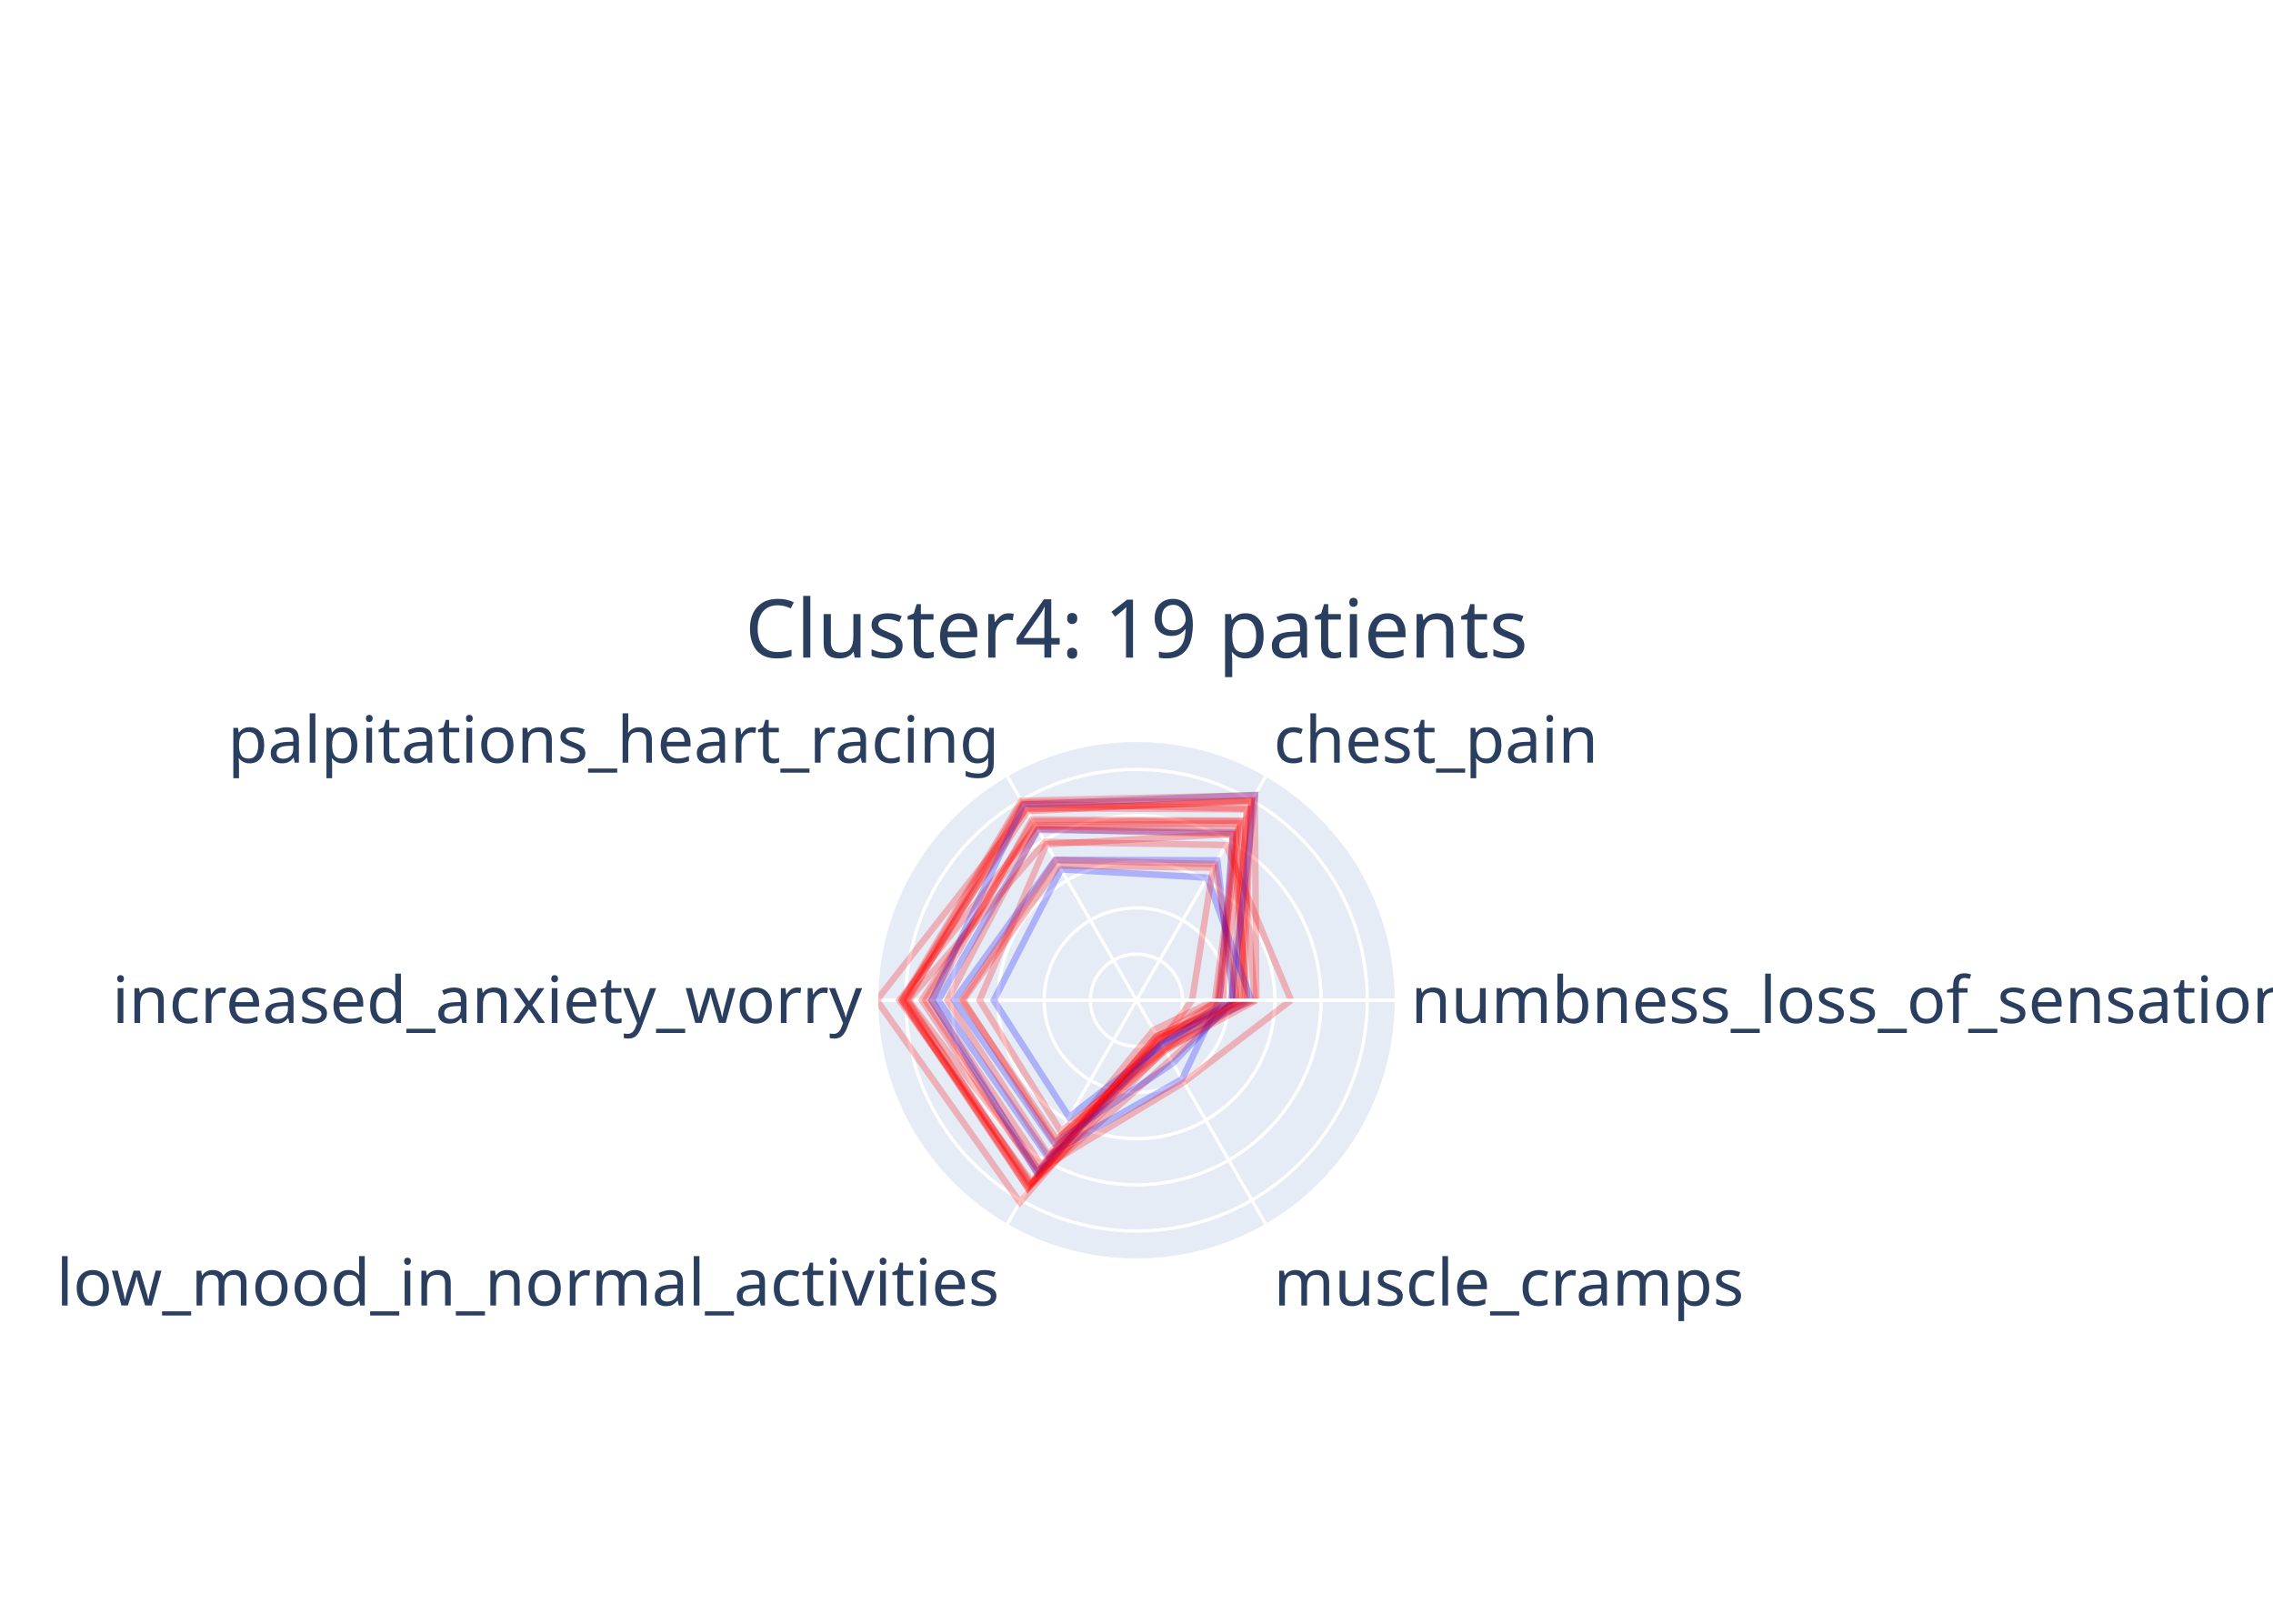
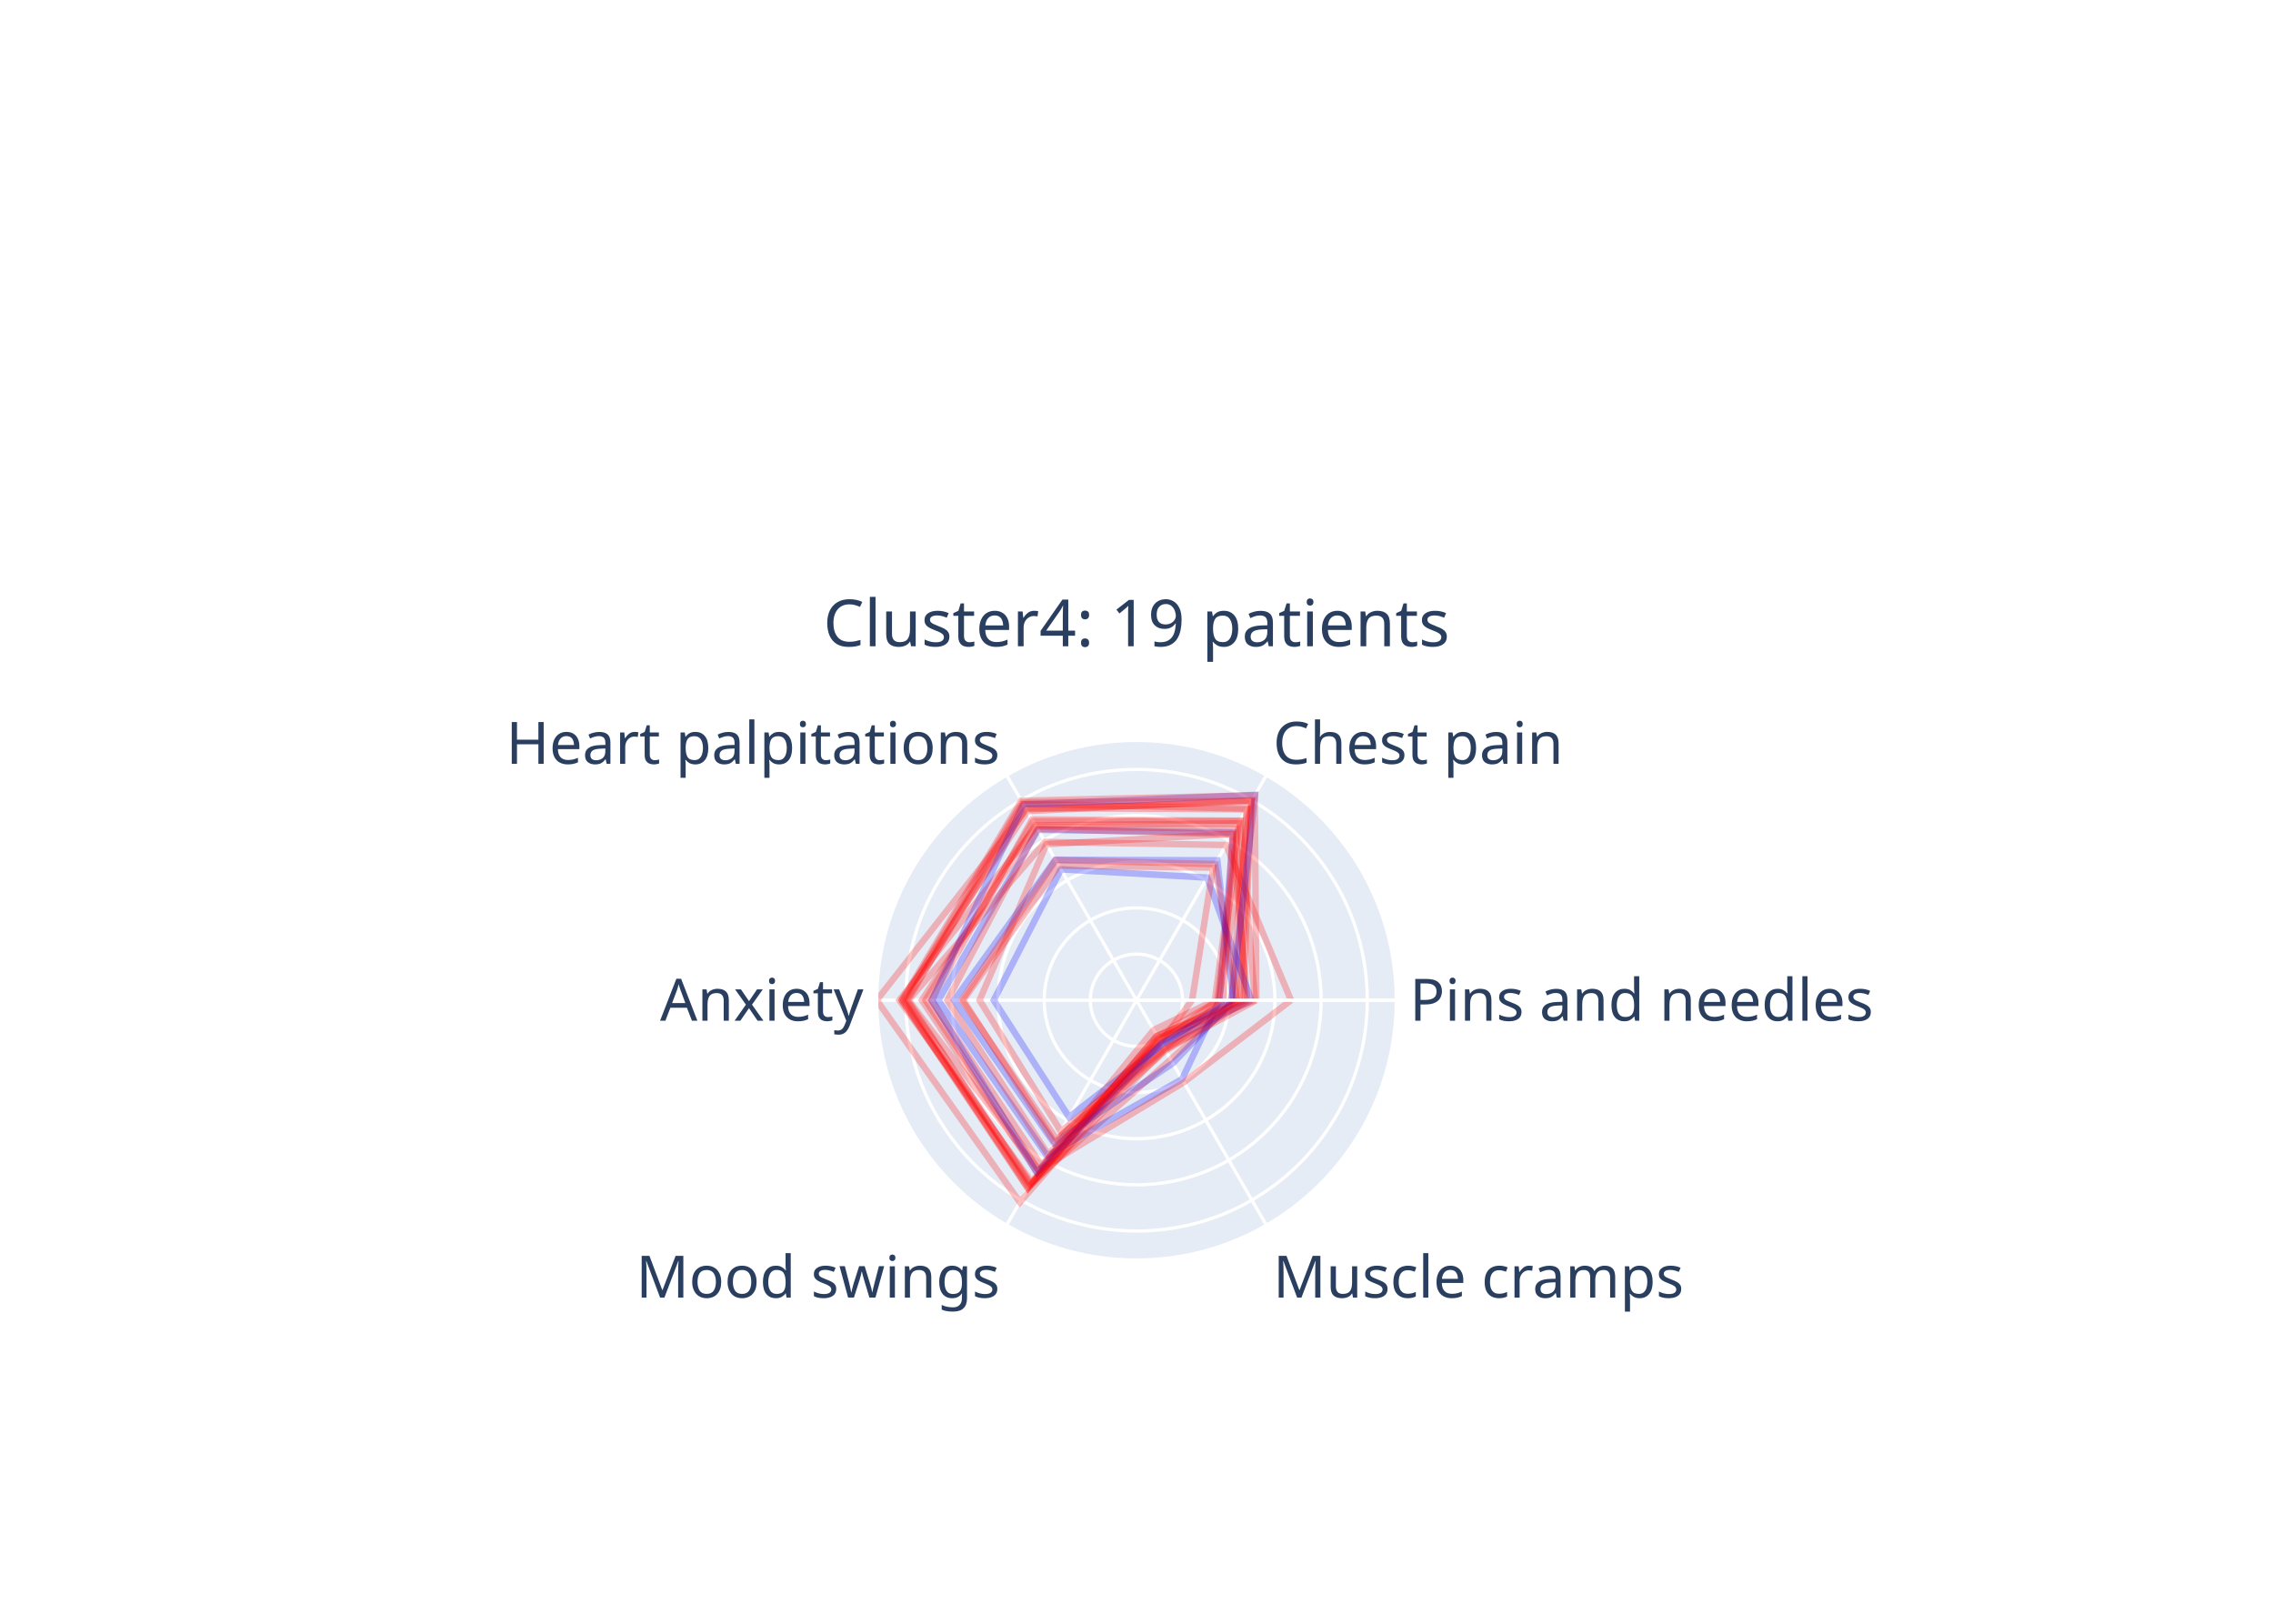
<svg xmlns="http://www.w3.org/2000/svg" class="main-svg" width="700" height="500" style="" viewBox="0 0 700 500">
  <rect x="0" y="0" width="700" height="500" style="fill: rgb(255, 255, 255); fill-opacity: 1;" />
-   <defs id="defs-4411fc">
+   <defs id="defs-f1a27f">
    <g class="clips">
-       <clipPath id="clip4411fcpolar-for-traces">
+       <clipPath id="clipf1a27fpolar-for-traces">
        <path d="M80,0A80,80 0,1,0 -80,-9.797174393178826e-15A80,80 0,1,0 80,1.9594348786357652e-14Z" transform="translate(80,80)" />
      </clipPath>
    </g>
    <g class="gradients" />
    <g class="patterns" />
  </defs>
  <g class="bglayer" />
  <g class="layer-below">
    <g class="imagelayer" />
    <g class="shapelayer" />
  </g>
  <g class="cartesianlayer" />
  <g class="polarlayer">
    <g class="polar">
      <g class="polarsublayer draglayer" />
      <g class="polarsublayer plotbg">
        <path d="M80,0A80,80 0,1,0 -80,-9.797174393178826e-15A80,80 0,1,0 80,1.9594348786357652e-14Z" transform="translate(350,308)" style="fill: rgb(229, 236, 246); fill-opacity: 1;" />
      </g>
      <g class="polarsublayer backplot">
        <g class="maplayer" />
      </g>
      <g class="polarsublayer angular-grid" style="fill: none;">
        <path class="angularaxisgrid" d="M350,308L430,308" style="stroke: rgb(255, 255, 255); stroke-opacity: 1; stroke-width: 1px;" />
        <path class="angularaxisgrid" d="M350,308L390,238.718" style="stroke: rgb(255, 255, 255); stroke-opacity: 1; stroke-width: 1px;" />
        <path class="angularaxisgrid" d="M350,308L310,238.718" style="stroke: rgb(255, 255, 255); stroke-opacity: 1; stroke-width: 1px;" />
        <path class="angularaxisgrid" d="M350,308L270,308" style="stroke: rgb(255, 255, 255); stroke-opacity: 1; stroke-width: 1px;" />
        <path class="angularaxisgrid" d="M350,308L310,377.282" style="stroke: rgb(255, 255, 255); stroke-opacity: 1; stroke-width: 1px;" />
        <path class="angularaxisgrid" d="M350,308L390,377.282" style="stroke: rgb(255, 255, 255); stroke-opacity: 1; stroke-width: 1px;" />
      </g>
      <g class="polarsublayer radial-grid" transform="translate(350,308)" style="fill: none;">
        <path class="xgrid" d="M14.21,0A14.21,14.21 0,1,0 -14.21,-1.740223101588389e-15A14.21,14.21 0,1,0 14.21,3.480446203176778e-15Z" style="stroke: rgb(255, 255, 255); stroke-opacity: 1; stroke-width: 1px;" />
        <path class="xgrid" d="M28.43,0A28.43,28.43 0,1,0 -28.43,-3.481670849975925e-15A28.43,28.43 0,1,0 28.43,6.96334169995185e-15Z" style="stroke: rgb(255, 255, 255); stroke-opacity: 1; stroke-width: 1px;" />
        <path class="xgrid" d="M42.64,0A42.64,42.64 0,1,0 -42.64,-5.221893951564314e-15A42.64,42.64 0,1,0 42.64,1.0443787903128628e-14Z" style="stroke: rgb(255, 255, 255); stroke-opacity: 1; stroke-width: 1px;" />
        <path class="xgrid" d="M56.85,0A56.85,56.85 0,1,0 -56.85,-6.962117053152703e-15A56.85,56.85 0,1,0 56.85,1.3924234106305407e-14Z" style="stroke: rgb(255, 255, 255); stroke-opacity: 1; stroke-width: 1px;" />
        <path class="xgrid" d="M71.06,0A71.06,71.06 0,1,0 -71.06,-8.702340154741092e-15A71.06,71.06 0,1,0 71.06,1.7404680309482184e-14Z" style="stroke: rgb(255, 255, 255); stroke-opacity: 1; stroke-width: 1px;" />
      </g>
-       <g class="polarsublayer frontplot" transform="translate(270,228)" clip-path="url(#clip4411fcpolar-for-traces)">
+       <g class="polarsublayer frontplot" transform="translate(270,228)" clip-path="url(#clipf1a27fpolar-for-traces)">
        <g class="barlayer" />
        <g class="scatterlayer">
-           <g class="trace scatter traceada4a1" style="stroke-miterlimit: 2; opacity: 0.25;">
+           <g class="trace scatter traced23c91" style="stroke-miterlimit: 2; opacity: 0.25;">
            <g class="fills" />
            <g class="errorbars" />
            <g class="lines">
              <path class="js-line" d="M110.68,80L113.94,21.22L45.84,20.84L9.06,80L47.4,136.46L90.53,98.24L110.68,80" style="vector-effect: none; fill: none; stroke: rgb(255, 0, 0); stroke-opacity: 1; stroke-width: 2px; opacity: 1;" />
            </g>
            <g class="points" />
            <g class="text" />
          </g>
-           <g class="trace scatter tracea6d498" style="stroke-miterlimit: 2; opacity: 0.25;">
+           <g class="trace scatter trace7a6ade" style="stroke-miterlimit: 2; opacity: 0.25;">
            <g class="fills" />
            <g class="errorbars" />
            <g class="lines">
              <path class="js-line" d="M105.51,80L109.81,28.37L49.7,27.52L18.97,80L52.4,127.81L94.03,104.31L105.51,80" style="vector-effect: none; fill: none; stroke: rgb(0, 0, 255); stroke-opacity: 1; stroke-width: 2px; opacity: 1;" />
            </g>
            <g class="points" />
            <g class="text" />
          </g>
-           <g class="trace scatter trace618919" style="stroke-miterlimit: 2; opacity: 0.25;">
+           <g class="trace scatter trace033a2e" style="stroke-miterlimit: 2; opacity: 0.25;">
            <g class="fills" />
            <g class="errorbars" />
            <g class="lines">
              <path class="js-line" d="M106.68,80L109.57,28.78L52.26,31.95L31.67,80L56.7,120.36L88.54,94.79L106.68,80" style="vector-effect: none; fill: none; stroke: rgb(255, 0, 0); stroke-opacity: 1; stroke-width: 2px; opacity: 1;" />
            </g>
            <g class="points" />
            <g class="text" />
          </g>
-           <g class="trace scatter trace7f1321" style="stroke-miterlimit: 2; opacity: 0.25;">
+           <g class="trace scatter traceba73a7" style="stroke-miterlimit: 2; opacity: 0.25;">
            <g class="fills" />
            <g class="errorbars" />
            <g class="lines">
              <path class="js-line" d="M111.71,80L115.58,18.37L46.38,21.77L7.69,80L46.86,137.4L86.31,90.94L111.71,80" style="vector-effect: none; fill: none; stroke: rgb(255, 0, 0); stroke-opacity: 1; stroke-width: 2px; opacity: 1;" />
            </g>
            <g class="points" />
            <g class="text" />
          </g>
-           <g class="trace scatter trace54d81f" style="stroke-miterlimit: 2; opacity: 0.25;">
+           <g class="trace scatter traceb3f83f" style="stroke-miterlimit: 2; opacity: 0.25;">
            <g class="fills" />
            <g class="errorbars" />
            <g class="lines">
              <path class="js-line" d="M104.87,80L111.93,24.7L47.87,24.35L16.71,80L50.68,130.79L87.53,93.03L104.87,80" style="vector-effect: none; fill: none; stroke: rgb(255, 0, 0); stroke-opacity: 1; stroke-width: 2px; opacity: 1;" />
            </g>
            <g class="points" />
            <g class="text" />
          </g>
-           <g class="trace scatter traceeee929" style="stroke-miterlimit: 2; opacity: 0.25;">
+           <g class="trace scatter trace5d1259" style="stroke-miterlimit: 2; opacity: 0.25;">
            <g class="fills" />
            <g class="errorbars" />
            <g class="lines">
              <path class="js-line" d="M104.14,80L111.43,25.55L48.91,26.15L13.91,80L49.36,133.07L85.29,89.16L104.14,80" style="vector-effect: none; fill: none; stroke: rgb(255, 0, 0); stroke-opacity: 1; stroke-width: 2px; opacity: 1;" />
            </g>
            <g class="points" />
            <g class="text" />
          </g>
-           <g class="trace scatter trace583488" style="stroke-miterlimit: 2; opacity: 0.25;">
+           <g class="trace scatter trace8e0981" style="stroke-miterlimit: 2; opacity: 0.25;">
            <g class="fills" />
            <g class="errorbars" />
            <g class="lines">
              <path class="js-line" d="M114.17,80L109.48,28.94L49.52,27.21L21.78,80L52.68,127.31L88.98,95.55L114.17,80" style="vector-effect: none; fill: none; stroke: rgb(255, 0, 0); stroke-opacity: 1; stroke-width: 2px; opacity: 1;" />
            </g>
            <g class="points" />
            <g class="text" />
          </g>
-           <g class="trace scatter trace1fbcd8" style="stroke-miterlimit: 2; opacity: 0.25;">
+           <g class="trace scatter trace2a2cde" style="stroke-miterlimit: 2; opacity: 0.25;">
            <g class="fills" />
            <g class="errorbars" />
            <g class="lines">
              <path class="js-line" d="M112.86,80L115.32,18.83L46.06,21.21L0,80L44.09,142.2L87.34,92.71L112.86,80" style="vector-effect: none; fill: none; stroke: rgb(255, 0, 0); stroke-opacity: 1; stroke-width: 2px; opacity: 1;" />
            </g>
            <g class="points" />
            <g class="text" />
          </g>
-           <g class="trace scatter tracec4f522" style="stroke-miterlimit: 2; opacity: 0.25;">
+           <g class="trace scatter tracef29e5a" style="stroke-miterlimit: 2; opacity: 0.25;">
            <g class="fills" />
            <g class="errorbars" />
            <g class="lines">
              <path class="js-line" d="M109.82,80L104.87,36.92L55.02,36.74L23.88,80L54.6,124L91.2,99.4L109.82,80" style="vector-effect: none; fill: none; stroke: rgb(0, 0, 255); stroke-opacity: 1; stroke-width: 2px; opacity: 1;" />
            </g>
            <g class="points" />
            <g class="text" />
          </g>
-           <g class="trace scatter trace8a9b1f" style="stroke-miterlimit: 2; opacity: 0.25;">
+           <g class="trace scatter tracec98280" style="stroke-miterlimit: 2; opacity: 0.25;">
            <g class="fills" />
            <g class="errorbars" />
            <g class="lines">
              <path class="js-line" d="M115.36,80L101.79,42.25L56.74,39.7L36.05,80L59.23,115.97L87.88,93.65L115.36,80" style="vector-effect: none; fill: none; stroke: rgb(0, 0, 255); stroke-opacity: 1; stroke-width: 2px; opacity: 1;" />
            </g>
            <g class="points" />
            <g class="text" />
          </g>
-           <g class="trace scatter trace5930e5" style="stroke-miterlimit: 2; opacity: 0.25;">
+           <g class="trace scatter tracecd2cf3" style="stroke-miterlimit: 2; opacity: 0.25;">
            <g class="fills" />
            <g class="errorbars" />
            <g class="lines">
              <path class="js-line" d="M109.15,80L114.07,20.98L45.1,19.56L9.57,80L47.2,136.82L86.96,92.06L109.15,80" style="vector-effect: none; fill: none; stroke: rgb(255, 0, 0); stroke-opacity: 1; stroke-width: 2px; opacity: 1;" />
            </g>
            <g class="points" />
            <g class="text" />
          </g>
-           <g class="trace scatter trace7c63e4" style="stroke-miterlimit: 2; opacity: 0.25;">
+           <g class="trace scatter traceb257d9" style="stroke-miterlimit: 2; opacity: 0.25;">
            <g class="fills" />
            <g class="errorbars" />
            <g class="lines">
              <path class="js-line" d="M127.58,80L107.59,32.21L51.86,31.26L9.77,80L49.78,132.35L94.58,105.25L127.58,80" style="vector-effect: none; fill: none; stroke: rgb(255, 0, 0); stroke-opacity: 1; stroke-width: 2px; opacity: 1;" />
            </g>
            <g class="points" />
            <g class="text" />
          </g>
-           <g class="trace scatter trace28f471" style="stroke-miterlimit: 2; opacity: 0.25;">
+           <g class="trace scatter traceca7df3" style="stroke-miterlimit: 2; opacity: 0.25;">
            <g class="fills" />
            <g class="errorbars" />
            <g class="lines">
              <path class="js-line" d="M116.48,80L111.83,24.87L48.19,24.9L15.02,80L49.82,132.28L86.72,91.64L116.48,80" style="vector-effect: none; fill: none; stroke: rgb(255, 0, 0); stroke-opacity: 1; stroke-width: 2px; opacity: 1;" />
            </g>
            <g class="points" />
            <g class="text" />
          </g>
-           <g class="trace scatter trace81e604" style="stroke-miterlimit: 2; opacity: 0.25;">
+           <g class="trace scatter trace7dd879" style="stroke-miterlimit: 2; opacity: 0.25;">
            <g class="fills" />
            <g class="errorbars" />
            <g class="lines">
              <path class="js-line" d="M97.13,80L103.57,39.17L56.08,38.57L26.62,80L54.77,123.7L87.41,92.83L97.13,80" style="vector-effect: none; fill: none; stroke: rgb(255, 0, 0); stroke-opacity: 1; stroke-width: 2px; opacity: 1;" />
            </g>
            <g class="points" />
            <g class="text" />
          </g>
-           <g class="trace scatter traced4bfef" style="stroke-miterlimit: 2; opacity: 0.25;">
+           <g class="trace scatter trace89b221" style="stroke-miterlimit: 2; opacity: 0.25;">
            <g class="fills" />
            <g class="errorbars" />
            <g class="lines">
              <path class="js-line" d="M113.49,80L110.51,27.16L49.12,26.51L6.98,80L47.68,135.97L86.32,90.94L113.49,80" style="vector-effect: none; fill: none; stroke: rgb(255, 0, 0); stroke-opacity: 1; stroke-width: 2px; opacity: 1;" />
            </g>
            <g class="points" />
            <g class="text" />
          </g>
-           <g class="trace scatter traced1c261" style="stroke-miterlimit: 2; opacity: 0.25;">
+           <g class="trace scatter tracef3df4b" style="stroke-miterlimit: 2; opacity: 0.25;">
            <g class="fills" />
            <g class="errorbars" />
            <g class="lines">
              <path class="js-line" d="M109.28,80L116.5,16.78L45.19,19.7L17.03,80L49.35,133.09L87.71,93.36L109.28,80" style="vector-effect: none; fill: none; stroke: rgb(0, 0, 255); stroke-opacity: 1; stroke-width: 2px; opacity: 1;" />
            </g>
            <g class="points" />
            <g class="text" />
          </g>
-           <g class="trace scatter tracef97ecd" style="stroke-miterlimit: 2; opacity: 0.25;">
+           <g class="trace scatter trace956b36" style="stroke-miterlimit: 2; opacity: 0.25;">
            <g class="fills" />
            <g class="errorbars" />
            <g class="lines">
              <path class="js-line" d="M105.31,80L115.41,18.67L44.81,19.05L8.3,80L46.58,137.88L86.38,91.05L105.31,80" style="vector-effect: none; fill: none; stroke: rgb(255, 0, 0); stroke-opacity: 1; stroke-width: 2px; opacity: 1;" />
            </g>
            <g class="points" />
            <g class="text" />
          </g>
-           <g class="trace scatter trace98c7d0" style="stroke-miterlimit: 2; opacity: 0.25;">
+           <g class="trace scatter trace180805" style="stroke-miterlimit: 2; opacity: 0.25;">
            <g class="fills" />
            <g class="errorbars" />
            <g class="lines">
              <path class="js-line" d="M111,80L104.2,38.09L55.08,36.84L26.2,80L55.33,122.73L88.75,95.15L111,80" style="vector-effect: none; fill: none; stroke: rgb(255, 0, 0); stroke-opacity: 1; stroke-width: 2px; opacity: 1;" />
            </g>
            <g class="points" />
            <g class="text" />
          </g>
-           <g class="trace scatter trace72323d" style="stroke-miterlimit: 2; opacity: 0.25;">
+           <g class="trace scatter trace9876c3" style="stroke-miterlimit: 2; opacity: 0.25;">
            <g class="fills" />
            <g class="errorbars" />
            <g class="lines">
              <path class="js-line" d="M116.9,80L116.43,16.9L44.53,18.56L7.77,80L46.55,137.95L88.72,95.11L116.9,80" style="vector-effect: none; fill: none; stroke: rgb(255, 0, 0); stroke-opacity: 1; stroke-width: 2px; opacity: 1;" />
            </g>
            <g class="points" />
            <g class="text" />
          </g>
        </g>
      </g>
      <g class="polarsublayer angular-line">
        <path d="M80,0A80,80 0,1,0 -80,-9.797174393178826e-15A80,80 0,1,0 80,1.9594348786357652e-14Z" transform="translate(350,308)" stroke-width="1" style="fill: none; stroke: rgb(255, 255, 255); stroke-opacity: 1;" />
      </g>
      <g class="polarsublayer radial-line">
        <line x1="0" y1="0" x2="80" y2="0" transform="translate(350,308)" stroke-width="1" style="fill: none; stroke: rgb(255, 255, 255); stroke-opacity: 1;" />
      </g>
      <g class="polarsublayer angular-axis">
        <g class="angularaxistick">
-           <text text-anchor="start" x="4.5" y="7" transform="translate(430,308)" style="font-family: sans-serif; font-size: 20px; fill: rgb(42, 63, 95); fill-opacity: 1; white-space: pre; opacity: 1;">numbness_loss_of_sensation</text>
-         </g>
-         <g class="angularaxistick">
-           <text text-anchor="start" x="2.25" y="-3.861" transform="translate(390,238.718)" style="font-family: sans-serif; font-size: 20px; fill: rgb(42, 63, 95); fill-opacity: 1; white-space: pre; opacity: 1;">chest_pain</text>
-         </g>
-         <g class="angularaxistick">
-           <text text-anchor="end" x="-2.25" y="-3.861" transform="translate(310,238.718)" style="font-family: sans-serif; font-size: 20px; fill: rgb(42, 63, 95); fill-opacity: 1; white-space: pre; opacity: 1;">palpitations_heart_racing</text>
-         </g>
-         <g class="angularaxistick">
-           <text text-anchor="end" x="-4.5" y="7" transform="translate(270,308)" style="font-family: sans-serif; font-size: 20px; fill: rgb(42, 63, 95); fill-opacity: 1; white-space: pre; opacity: 1;">increased_anxiety_worry</text>
-         </g>
-         <g class="angularaxistick">
-           <text text-anchor="end" x="-2.25" y="24.718" transform="translate(310,377.282)" style="font-family: sans-serif; font-size: 20px; fill: rgb(42, 63, 95); fill-opacity: 1; white-space: pre; opacity: 1;">low_mood_in_normal_activities</text>
-         </g>
-         <g class="angularaxistick">
-           <text text-anchor="start" x="2.25" y="24.718" transform="translate(390,377.282)" style="font-family: sans-serif; font-size: 20px; fill: rgb(42, 63, 95); fill-opacity: 1; white-space: pre; opacity: 1;">muscle_cramps</text>
+           <text text-anchor="start" x="4.1" y="6.3" transform="translate(430,308)" style="font-family: sans-serif; font-size: 18px; fill: rgb(42, 63, 95); fill-opacity: 1; white-space: pre; opacity: 1;">Pins and needles</text>
+         </g>
+         <g class="angularaxistick">
+           <text text-anchor="start" x="2.05" y="-3.518" transform="translate(390,238.718)" style="font-family: sans-serif; font-size: 18px; fill: rgb(42, 63, 95); fill-opacity: 1; white-space: pre; opacity: 1;">Chest pain</text>
+         </g>
+         <g class="angularaxistick">
+           <text text-anchor="end" x="-2.05" y="-3.518" transform="translate(310,238.718)" style="font-family: sans-serif; font-size: 18px; fill: rgb(42, 63, 95); fill-opacity: 1; white-space: pre; opacity: 1;">Heart palpitations</text>
+         </g>
+         <g class="angularaxistick">
+           <text text-anchor="end" x="-4.1" y="6.3" transform="translate(270,308)" style="font-family: sans-serif; font-size: 18px; fill: rgb(42, 63, 95); fill-opacity: 1; white-space: pre; opacity: 1;">Anxiety</text>
+         </g>
+         <g class="angularaxistick">
+           <text text-anchor="end" x="-2.05" y="22.289" transform="translate(310,377.282)" style="font-family: sans-serif; font-size: 18px; fill: rgb(42, 63, 95); fill-opacity: 1; white-space: pre; opacity: 1;">Mood swings</text>
+         </g>
+         <g class="angularaxistick">
+           <text text-anchor="start" x="2.05" y="22.289" transform="translate(390,377.282)" style="font-family: sans-serif; font-size: 18px; fill: rgb(42, 63, 95); fill-opacity: 1; white-space: pre; opacity: 1;">Muscle cramps</text>
        </g>
      </g>
      <g class="polarsublayer radial-axis" display="none" />
    </g>
  </g>
  <g class="smithlayer" />
  <g class="ternarylayer" />
  <g class="geolayer" />
  <g class="funnelarealayer" />
  <g class="pielayer" />
  <g class="iciclelayer" />
  <g class="treemaplayer" />
  <g class="sunburstlayer" />
  <g class="glimages" />
-   <defs id="topdefs-4411fc">
+   <defs id="topdefs-f1a27f">
    <g class="clips" />
  </defs>
  <g class="layer-above">
    <g class="imagelayer" />
    <g class="shapelayer" />
  </g>
  <g class="infolayer">
    <g class="g-gtitle">
-       <text class="gtitle" x="350" y="185" text-anchor="middle" dy="0.7em" style="opacity: 1; font-family: sans-serif; font-size: 25px; fill: rgb(42, 63, 95); fill-opacity: 1; white-space: pre;">Cluster4: 19 patients</text>
+       <text class="gtitle" x="350" y="185" text-anchor="middle" dy="0.7em" style="opacity: 1; font-family: sans-serif; font-size: 20px; fill: rgb(42, 63, 95); fill-opacity: 1; white-space: pre;">Cluster4: 19 patients</text>
    </g>
    <g class="g-polartitle" />
  </g>
</svg>
